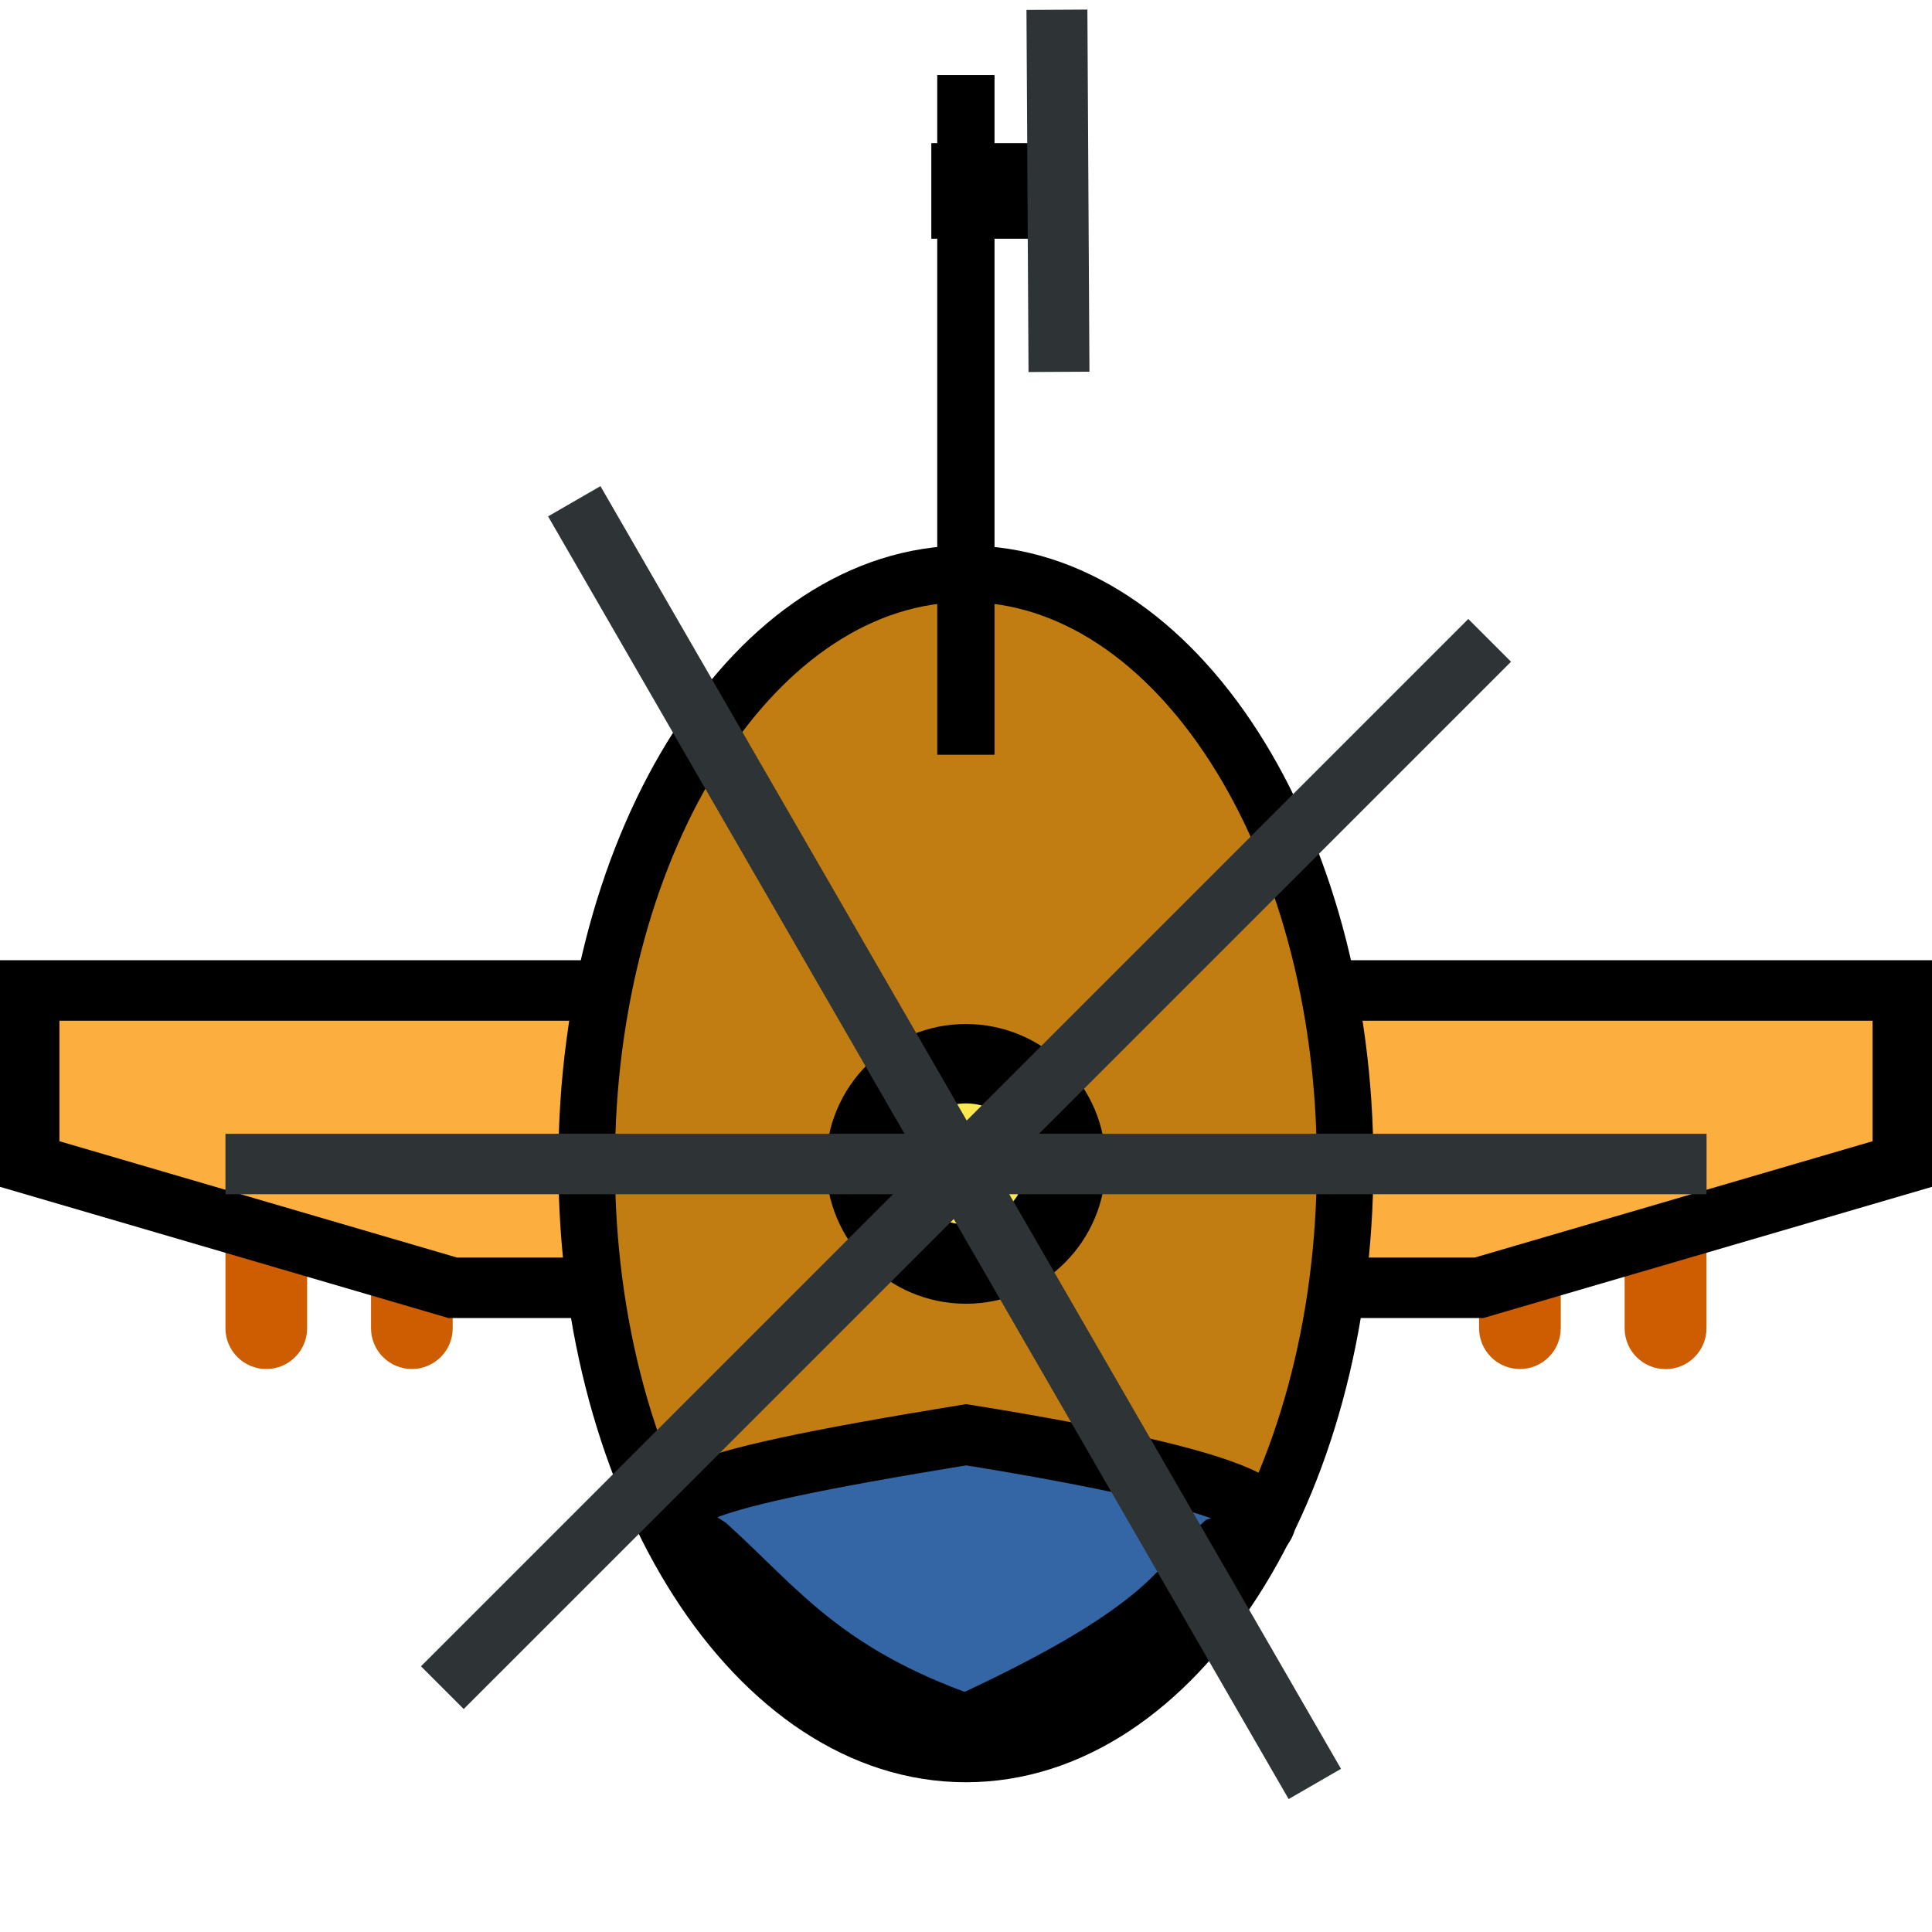
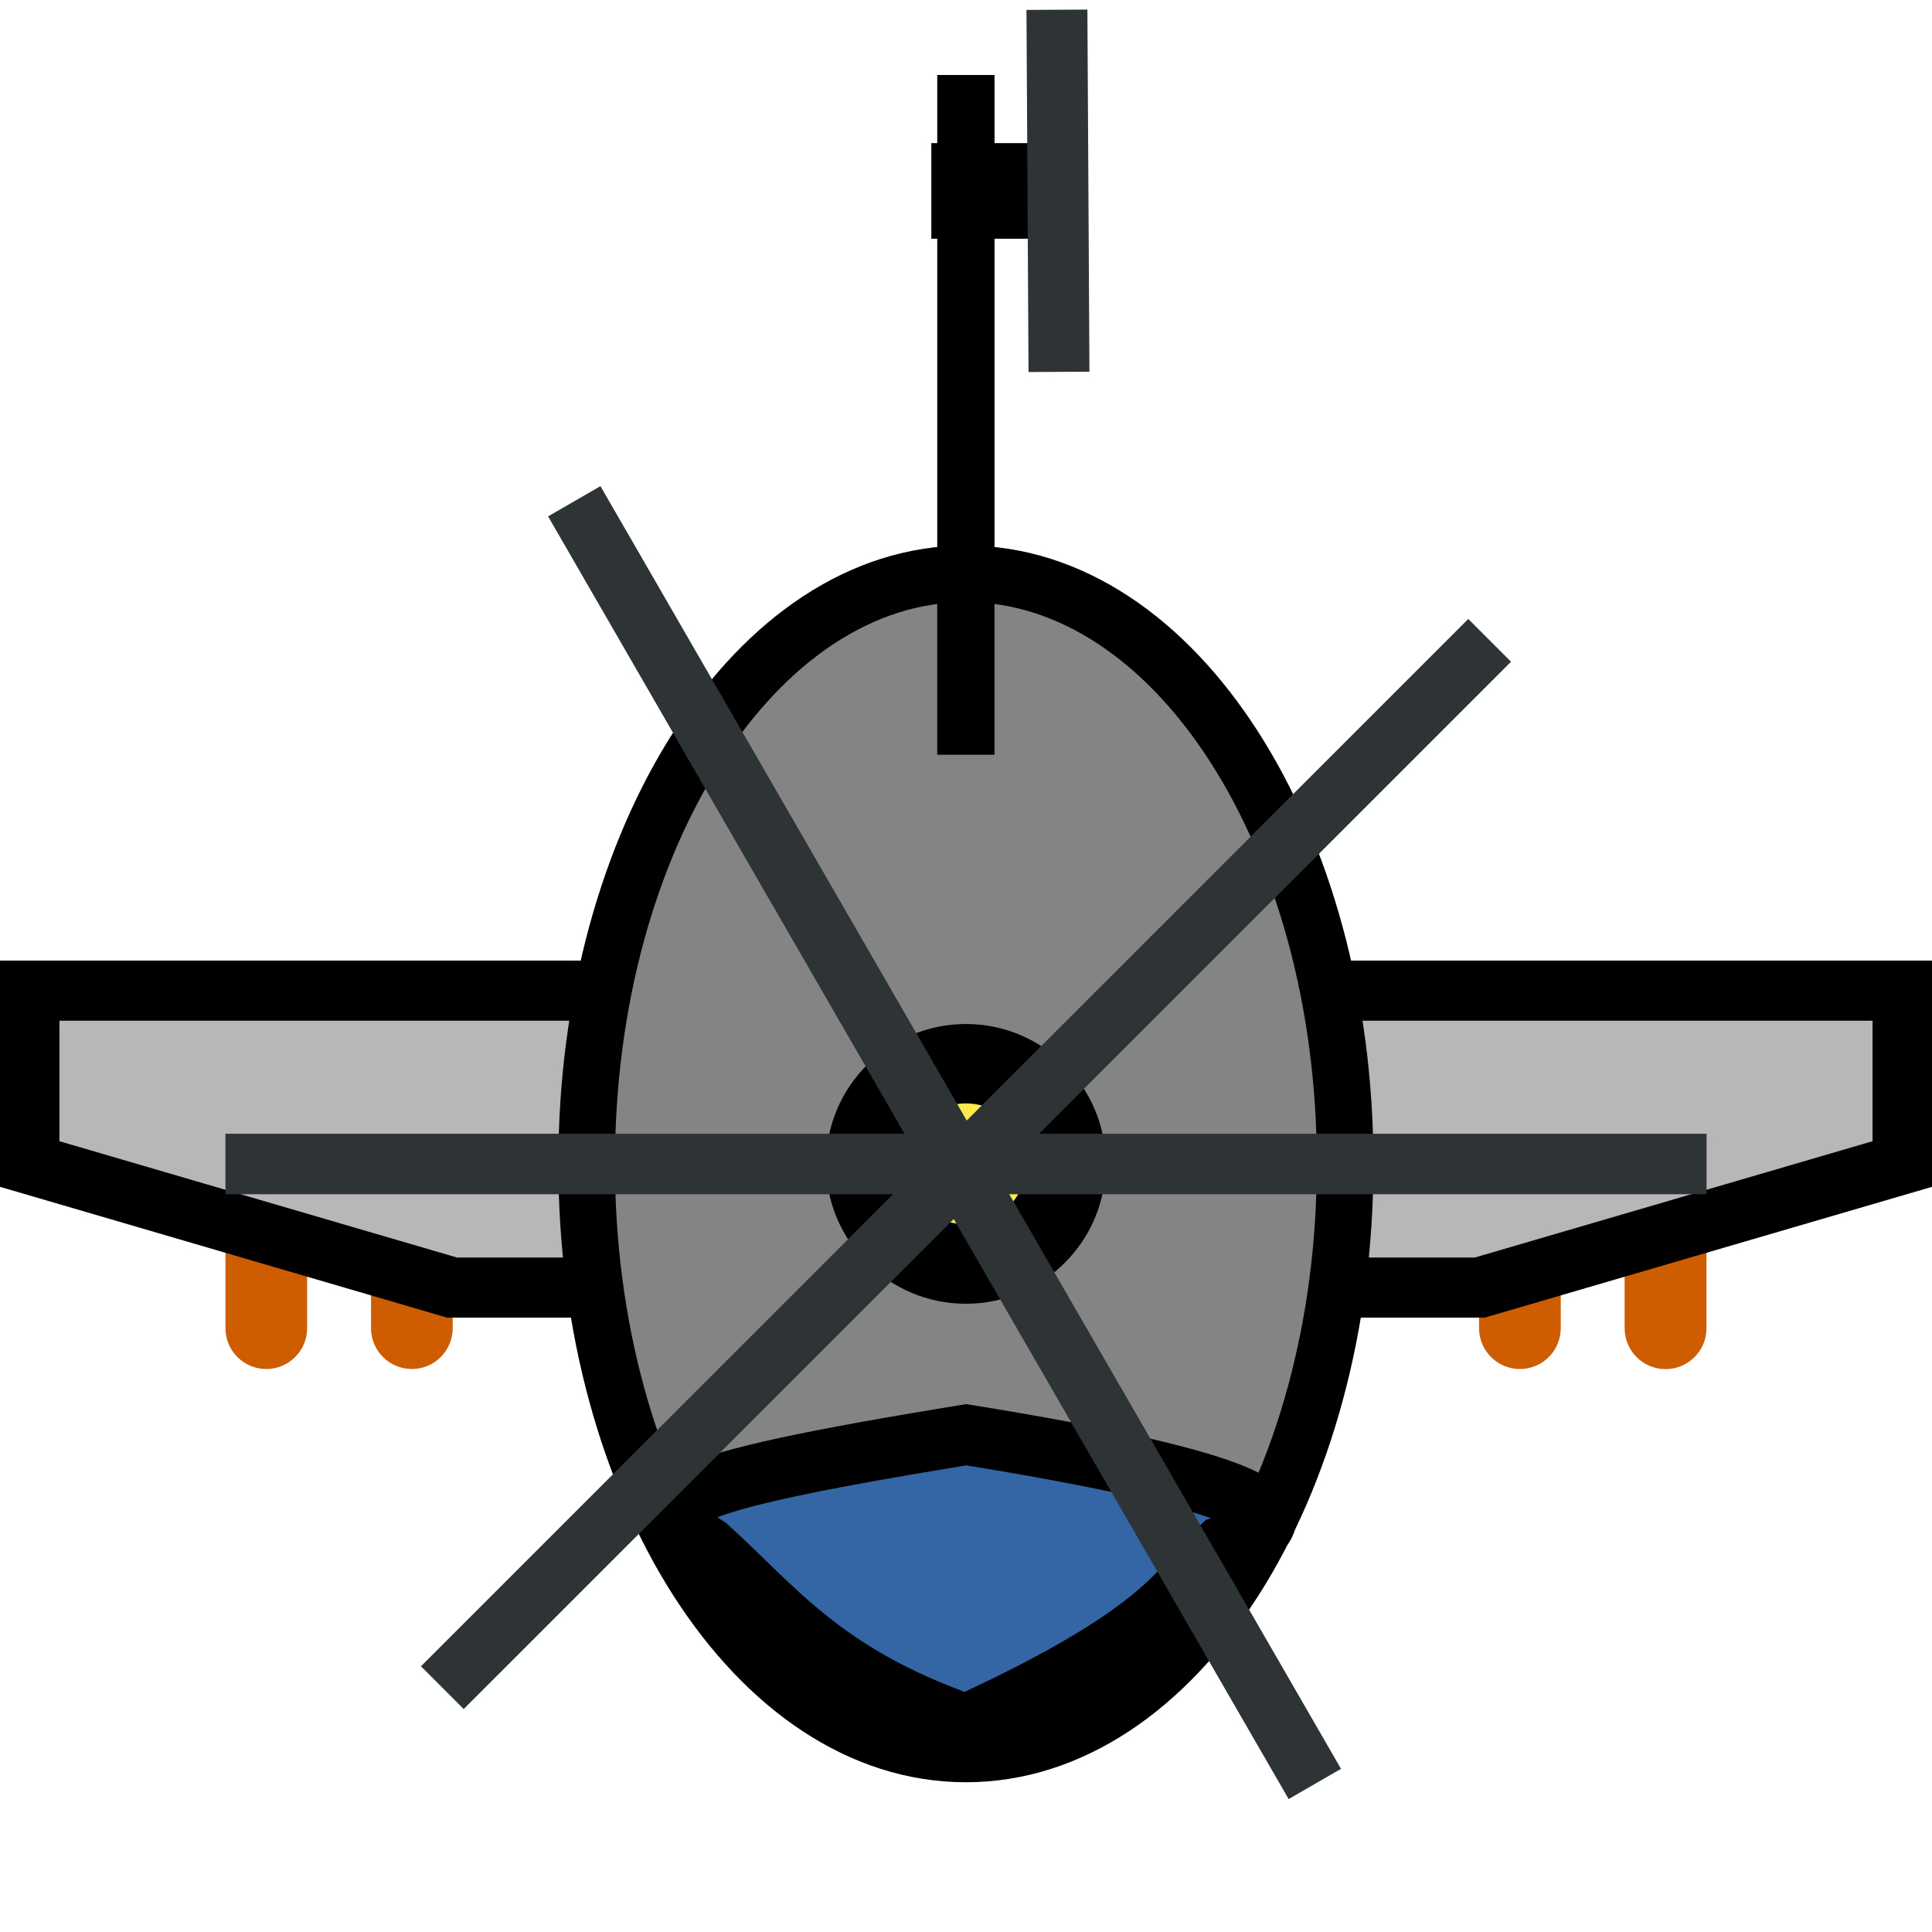
<svg xmlns="http://www.w3.org/2000/svg" width="32" height="32" viewBox="0 0 8.467 8.467" version="1.1" id="svg5422">
-   <defs id="defs5416" />
+   <defs id="defs5416">
+     <filter style="color-interpolation-filters:sRGB;" id="filter10884">
+       <feColorMatrix values="0.21 0.72 0.072 0 0 0.21 0.72 0.072 0 0 0.21 0.72 0.072 0 0 0 0 0 1 0 " id="feColorMatrix10882" />
+     </filter>
+     <filter style="color-interpolation-filters:sRGB;" id="filter10888">
+       <feColorMatrix values="0.21 0.72 0.072 0 0 0.21 0.72 0.072 0 0 0.21 0.72 0.072 0 0 0 0 0 1 0 " id="feColorMatrix10886" />
+     </filter>
+   </defs>
  <g id="layer1" transform="translate(0,-288.5333)">
    <path style="fill:#ce5c00;stroke:none;stroke-width:0.265;stroke-miterlimit:4;stroke-dasharray:none" d="m 6.482,293.634 v 0.72 a 0.179,0.179 0 0 0 0.179,0.179 0.179,0.179 0 0 0 0.179,-0.179 v -0.72 z" id="rect111-0-6" />
    <path style="fill:#ce5c00;stroke:none;stroke-width:0.265;stroke-miterlimit:4;stroke-dasharray:none" d="m 1.626,293.634 v 0.72 a 0.179,0.179 0 0 0 0.179,0.179 0.179,0.179 0 0 0 0.179,-0.179 v -0.72 z" id="rect111-0-3" />
    <path style="fill:#ce5c00;stroke:none;stroke-width:0.265;stroke-miterlimit:4;stroke-dasharray:none" d="m 0.988,293.634 v 0.72 a 0.179,0.179 0 0 0 0.179,0.179 0.179,0.179 0 0 0 0.179,-0.179 v -0.72 z" id="rect111-0-9" />
    <path style="fill:#ce5c00;stroke:none;stroke-width:1.002;stroke-miterlimit:4;stroke-dasharray:none" d="M 26.91 19.279 L 26.91 22 A 0.678 0.678 0 0 0 27.588 22.678 A 0.678 0.678 0 0 0 28.266 22 L 28.266 19.279 L 26.91 19.279 z " transform="matrix(0.2645833,0,0,0.2645833,0,288.5333)" id="rect111-0" />
-     <path style="fill:#fcaf3e;stroke:#000000;stroke-width:0.265px;stroke-linecap:butt;stroke-linejoin:miter;stroke-opacity:1" d="m 0.128,292.874 8.211,0 2e-7,0.76 -1.857,0.543 H 4.233 1.984 L 0.128,293.634 Z" id="path33" />
-     <ellipse style="opacity:1;fill:#c17d11;stroke:#000000;stroke-width:0.248;stroke-miterlimit:4;stroke-dasharray:none;stroke-dashoffset:0" id="path6494" cx="4.233" cy="293.634" rx="1.662" ry="2.586" />
+     <path style="fill:#fcaf3e;stroke:#000000;stroke-width:0.265px;stroke-linecap:butt;stroke-linejoin:miter;stroke-opacity:1;filter:url(#filter10888)" d="m 0.128,292.874 8.211,0 2e-7,0.76 -1.857,0.543 H 4.233 1.984 L 0.128,293.634 Z" id="path33" />
+     <ellipse style="opacity:1;fill:#c17d11;stroke:#000000;stroke-width:0.248;stroke-miterlimit:4;stroke-dasharray:none;stroke-dashoffset:0;filter:url(#filter10884)" id="path6494" cx="4.233" cy="293.634" rx="1.662" ry="2.586" />
    <path style="fill:#3465a4;stroke:#000000;stroke-width:0.265px;stroke-linecap:butt;stroke-linejoin:miter;stroke-opacity:1" d="m 3.101,295.313 c -0.296,-0.19 -0.218,-0.271 1.133,-0.492 1.23,0.198 1.58,0.361 1.117,0.492 -0.172,0.153 -0.186,0.35 -1.117,0.778 -0.626,-0.219 -0.833,-0.506 -1.133,-0.778 z" id="path7046" />
    <circle style="opacity:1;fill:#fce94f;stroke:#000000;stroke-width:0.348;stroke-miterlimit:4;stroke-dasharray:none;stroke-dashoffset:0" id="path7050" cx="4.233" cy="293.634" r="0.439" />
    <rect style="opacity:1;fill:none;stroke:#000000;stroke-width:0.251;stroke-miterlimit:4;stroke-dasharray:none;stroke-dashoffset:0" id="rect7052" width="9.3998878e-16" height="2.979" x="4.233" y="288.862" />
    <rect style="opacity:1;fill:none;stroke:#000000;stroke-width:0.265;stroke-miterlimit:4;stroke-dasharray:none;stroke-dashoffset:0" id="rect7054" width="0.291" height="0.154" x="4.214" y="289.293" />
    <path style="fill:none;stroke:#2e3436;stroke-width:0.267px;stroke-linecap:butt;stroke-linejoin:miter;stroke-opacity:1" d="m 4.632,288.576 0.009,1.587" id="path7056" />
-     <g id="g871" style="stroke:none;fill:#2e3436">
+     <g id="g871" style="fill:#2e3436;stroke:none">
      <rect y="293.502" x="0.988" height="0.265" width="6.491" id="rect832" style="fill:#2e3436;stroke:none;stroke-width:0;stroke-miterlimit:4;stroke-dasharray:none" />
-       <g style="stroke:none;fill:#2e3436" id="g865">
+       <g style="fill:#2e3436;stroke:none" id="g865">
        <rect style="fill:#2e3436;stroke:none;stroke-width:0;stroke-miterlimit:4;stroke-dasharray:none" id="rect832-3" width="6.491" height="0.265" x="-207.883" y="210.492" transform="rotate(-45)" />
      </g>
      <rect transform="rotate(-120)" y="-143.318" x="-259.529" height="0.265" width="6.491" id="rect832-3-6" style="fill:#2e3436;stroke:none;stroke-width:0;stroke-miterlimit:4;stroke-dasharray:none" />
    </g>
  </g>
</svg>
